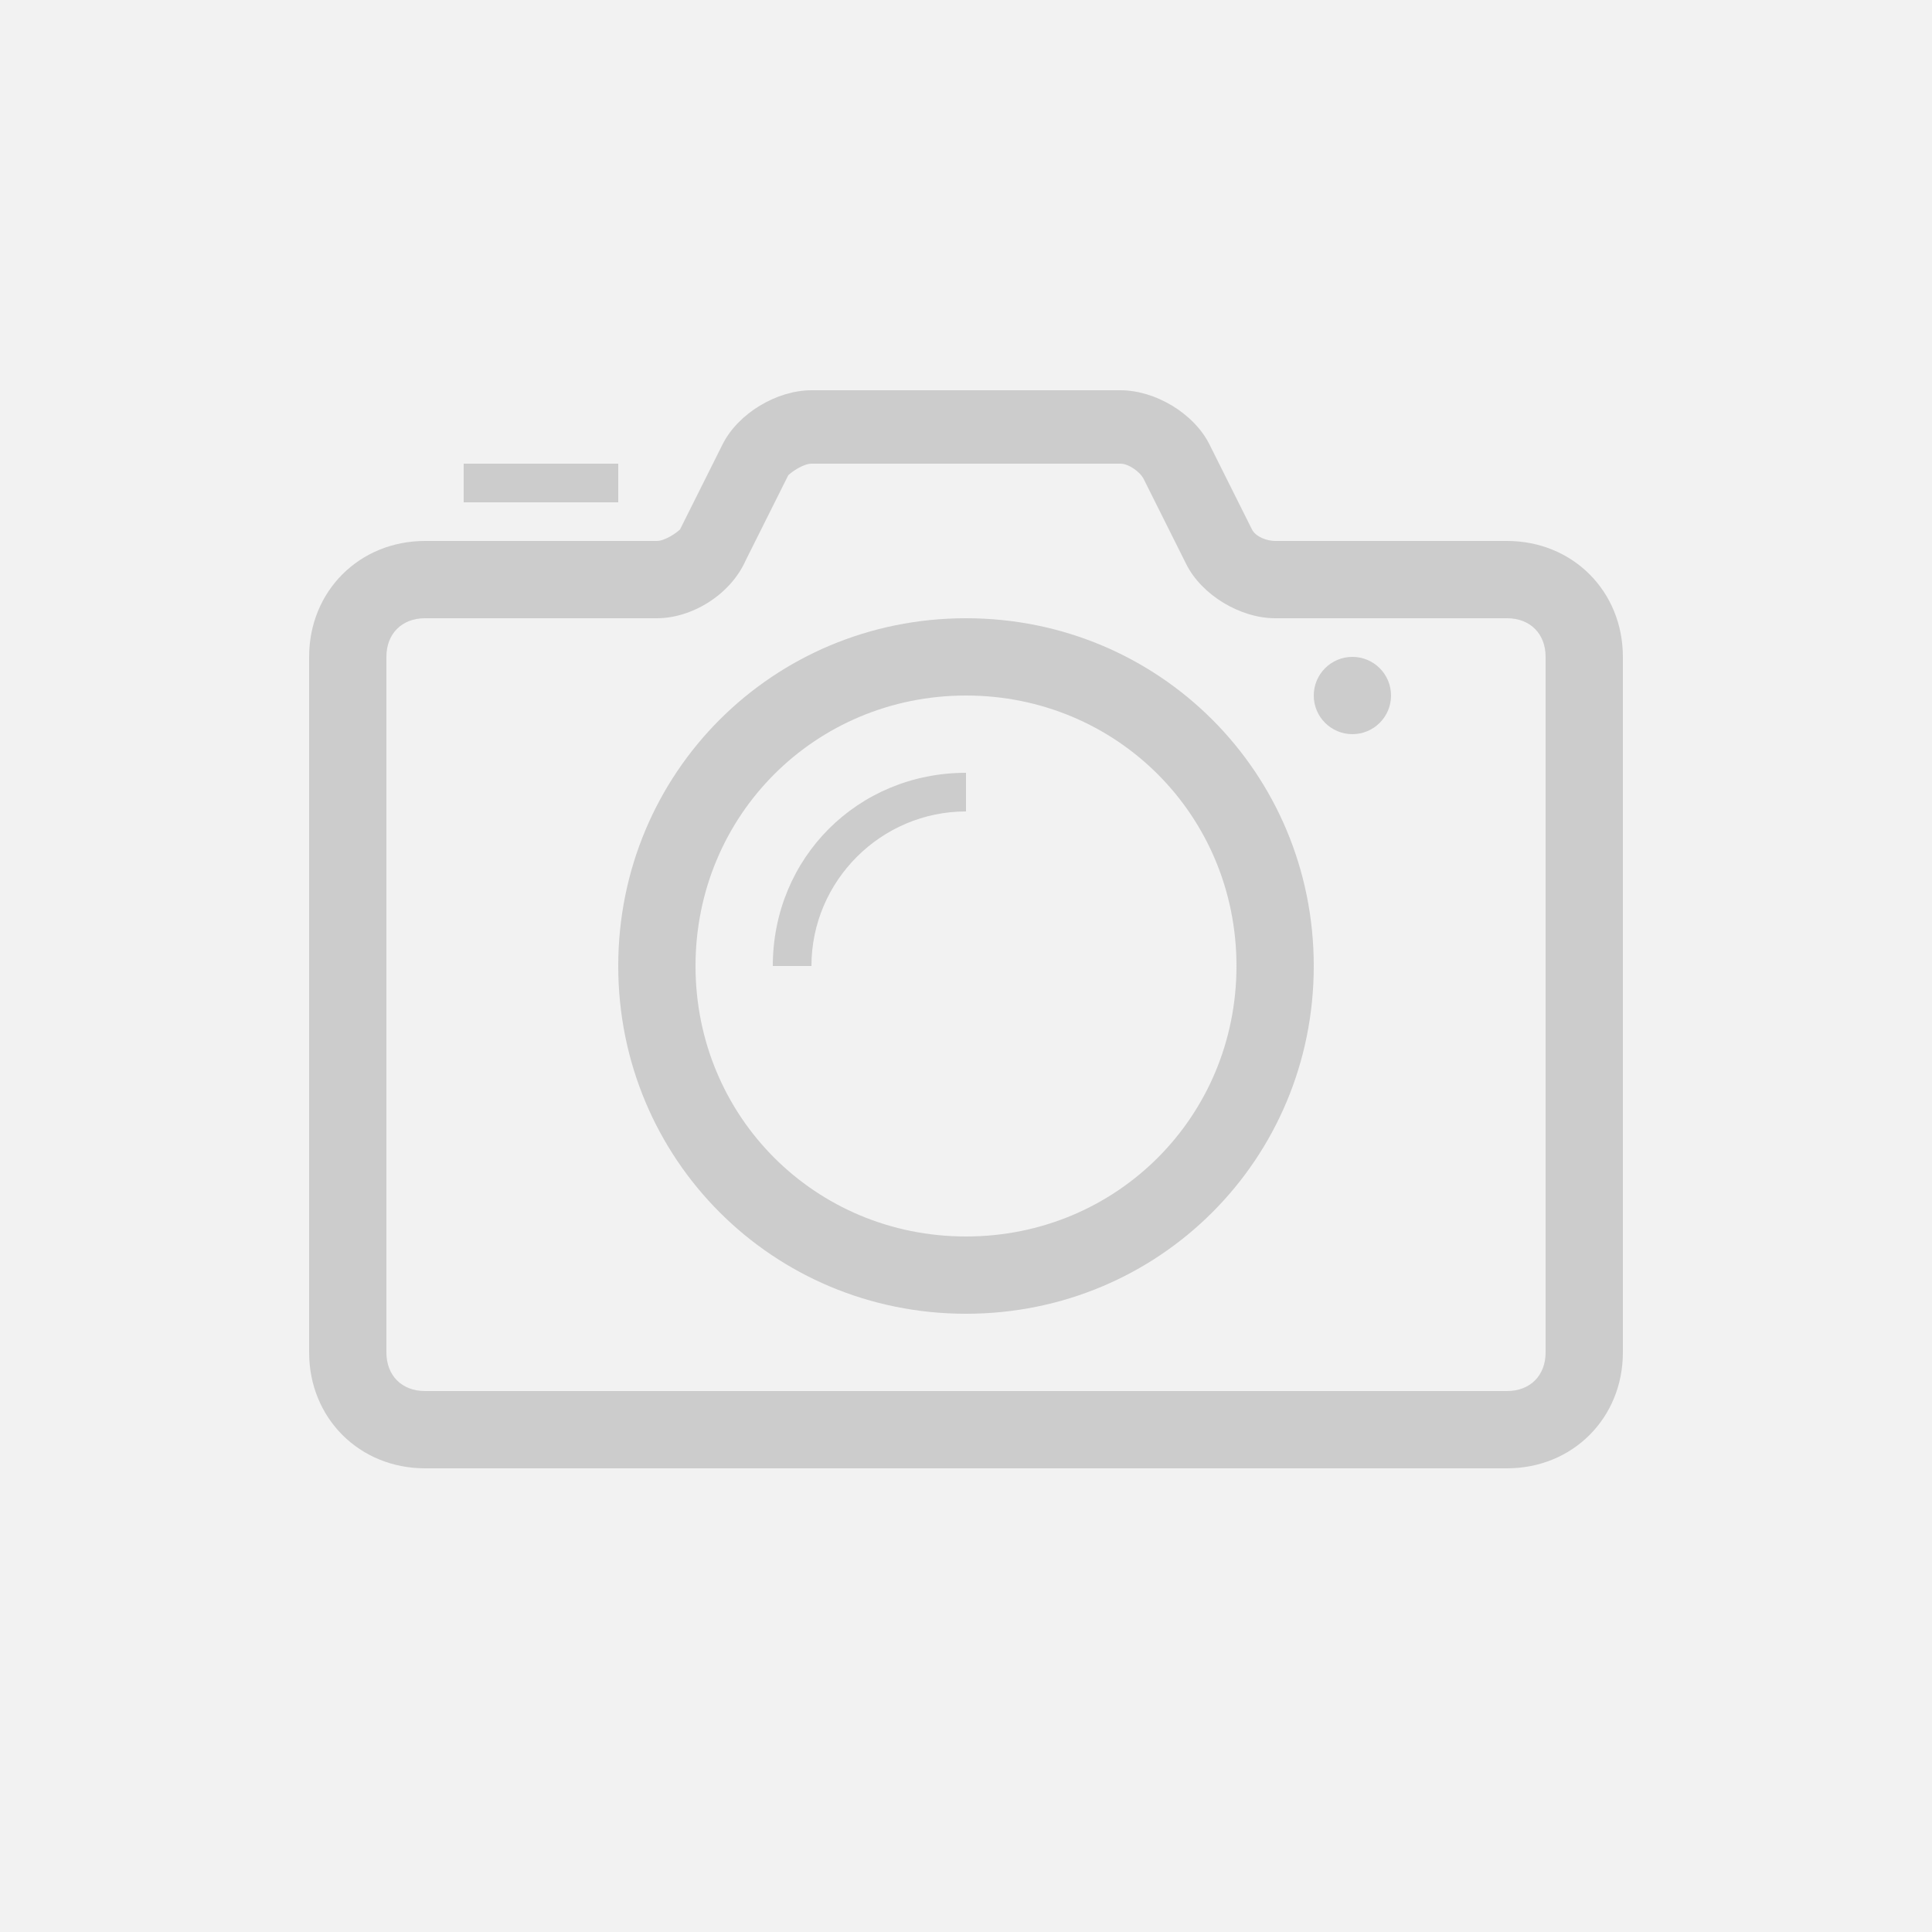
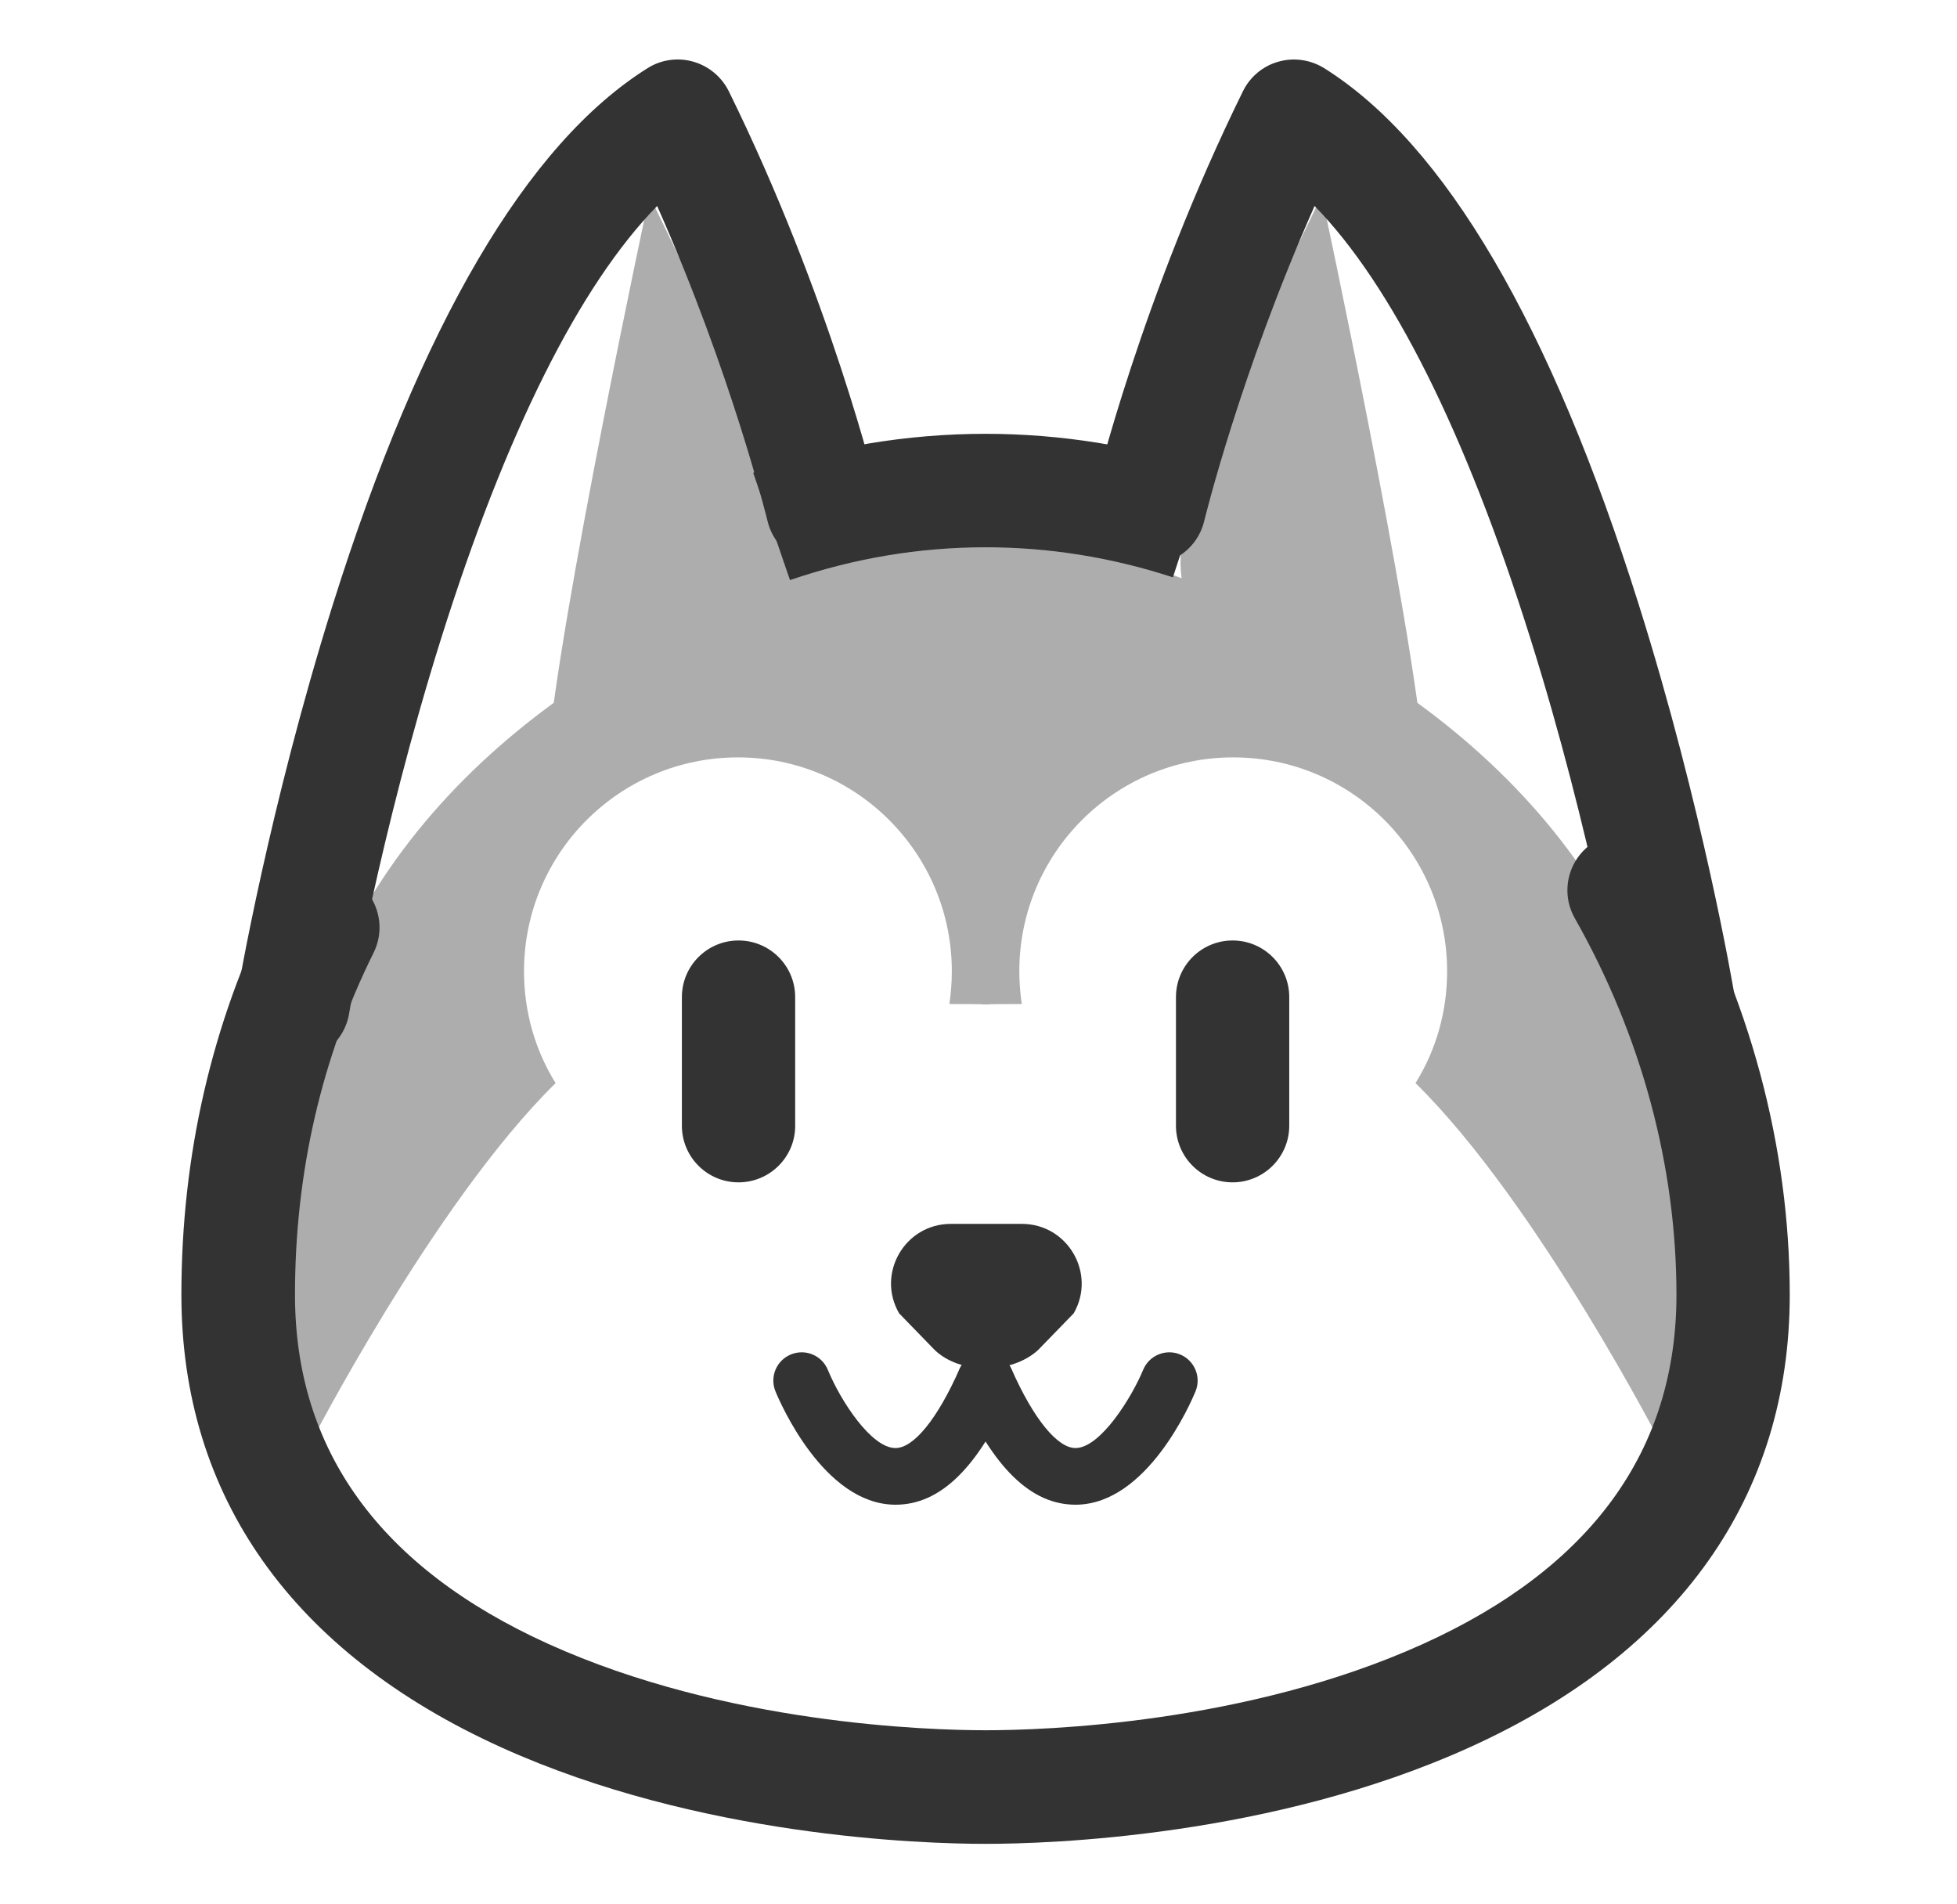
- <svg xmlns="http://www.w3.org/2000/svg" viewBox="0 0 50 50" fill="#ccc">
-   <rect width="100%" height="100%" fill="#f2f2f2" />
-   <path d="M39 38H11c-1.7 0-3-1.3-3-3V17c0-1.7 1.3-3 3-3h6c.2 0 .5-.2.6-.3l1.1-2.2c.4-.8 1.4-1.4 2.3-1.4h8c.9 0 1.9.6 2.3 1.4l1.1 2.2c.1.2.4.3.6.3h6c1.7 0 3 1.3 3 3v18c0 1.7-1.3 3-3 3zM11 16c-.6 0-1 .4-1 1v18c0 .6.4 1 1 1h28c.6 0 1-.4 1-1V17c0-.6-.4-1-1-1h-6c-.9 0-1.9-.6-2.3-1.4l-1.1-2.2c-.1-.2-.4-.4-.6-.4h-8c-.2 0-.5.2-.6.3l-1.1 2.2c-.4.9-1.4 1.5-2.3 1.5h-6z" />
-   <path d="M25 34c-5 0-9-4-9-9s4-9 9-9 9 4 9 9-4 9-9 9zm0-16c-3.9 0-7 3.1-7 7s3.1 7 7 7 7-3.1 7-7-3.1-7-7-7z" />
-   <circle cx="35" cy="18" r="1" />
-   <path d="M12 12h4v1h-4z" />
-   <path d="M25 21v-1c-2.8 0-5 2.2-5 5h1c0-2.2 1.8-4 4-4z" />
+ <svg xmlns="http://www.w3.org/2000/svg" t="1554047313205" class="icon" style="" viewBox="0 0 1053 1024" version="1.1" p-id="7561" width="154.248" height="150">
+   <defs>
+     <style type="text/css" />
+   </defs>
+   <path d="M349.401 105.235s-48.963 228.14-54.961 303.639c144.426-85.44 179.095-48.881 54.961-303.639zM711.205 105.235s48.963 228.14 54.961 303.639c-144.426-85.44-179.095-48.881-54.961-303.639zM526.442 540.402h1.725v-0.082c-0.657 0.082-1.314 0.082-1.725 0.082z" fill="#ADADAD" p-id="7562" />
+   <path d="M281.953 522.575c0-63.587 51.51-115.097 115.097-115.097 63.587 0 115.097 51.51 115.097 115.097 0 5.997-0.493 11.83-1.314 17.581 6.162 0 18.485 0.082 21.442 0.164l0.246-258.783S64 348.903 165.623 779.14c0 0 67.448-131.692 133.335-196.429-10.844-17.417-17.006-38.037-17.006-60.136zM534.246 540.402h-1.725v-0.082c0.657 0.082 1.232 0.082 1.725 0.082z" fill="#ADADAD" p-id="7563" />
+   <path d="M778.653 522.575c0-63.587-51.51-115.097-115.097-115.097-63.587 0-115.097 51.51-115.097 115.097 0 5.997 0.493 11.83 1.314 17.581-6.162 0-18.485 0.082-21.442 0.164l-0.246-258.783s468.521 67.366 366.897 497.604c0 0-67.448-131.692-133.335-196.429 10.844-17.417 17.006-38.037 17.006-60.136z" fill="#ADADAD" p-id="7564" />
+   <path d="M530.303 992c-34.258 0-154.12-3.779-260.427-51.839C157.162 889.144 97.6 804.937 97.6 696.576c0-75.006 16.349-146.069 48.717-211.134 7.476-15.116 25.796-21.278 40.912-13.802 15.116 7.476 21.278 25.796 13.802 40.912-28.096 56.604-42.309 118.465-42.309 184.024 0 83.714 45.924 146.973 136.375 187.885 95.134 43.048 204.151 46.417 235.288 46.417 31.136 0 140.154-3.368 235.288-46.417 90.533-40.995 136.375-104.171 136.375-187.885 0-69.338-18.895-139.414-54.714-202.59-8.298-14.705-3.122-33.272 11.501-41.57 14.705-8.298 33.272-3.122 41.57 11.501 40.912 72.377 62.601 152.805 62.601 232.659 0 108.278-59.561 192.486-172.276 243.503-106.224 48.142-226.169 51.921-260.427 51.921zM425.064 312.098L405.265 254.344c40.584-13.884 82.646-20.949 125.038-20.949 40.502 0 80.757 6.49 119.78 19.224l-18.977 58c-32.861-10.762-66.709-16.184-100.802-16.184-35.572 0-70.981 5.915-105.239 17.663z" fill="#333333" p-id="7565" />
+   <path d="M157.737 570.963c-1.725 0-3.368-0.164-5.094-0.411-16.595-2.793-27.85-18.567-25.057-35.162 0.657-4.026 17.17-100.72 51.428-209.902C226.499 174.491 283.514 77.303 348.497 36.637c7.312-4.601 16.266-5.833 24.564-3.45 8.298 2.382 15.198 8.133 19.06 15.856 54.468 110.661 79.278 212.778 80.264 217.05 3.943 16.431-6.162 32.861-22.592 36.805-16.431 3.943-32.861-6.162-36.805-22.592-0.246-0.904-19.224-79.032-59.397-169.483-41.734 42.638-81.496 122.08-116.329 232.987-33.026 105.156-49.292 200.701-49.456 201.687-2.547 14.87-15.445 25.468-30.068 25.468zM903.115 570.963c-14.623 0-27.521-10.516-30.068-25.468-0.246-1.232-16.595-97.27-49.703-202.344-34.751-110.579-74.431-189.775-116.001-232.33-40.255 90.697-59.151 168.579-59.397 169.483-3.943 16.431-20.374 26.536-36.805 22.592-16.431-3.943-26.536-20.374-22.592-36.805 0.986-4.272 25.796-106.389 80.264-217.05 3.779-7.722 10.762-13.555 19.06-15.856 8.298-2.382 17.252-1.068 24.564 3.45 64.901 40.666 121.916 137.854 169.4 288.852 34.34 109.182 50.771 205.794 51.428 209.902 2.793 16.595-8.38 32.368-25.057 35.162-1.643 0.246-3.368 0.411-5.094 0.411zM549.855 658.457h-38.284c-24.728 0-40.173 26.782-27.768 48.142l19.142 19.717c13.72 13.145 41.241 13.145 55.618 0l19.142-19.717c12.323-21.36-3.122-48.142-27.85-48.142zM397.378 636.111c-16.841 0-30.479-13.637-30.479-30.479v-69.173c0-16.841 13.637-30.479 30.479-30.479s30.479 13.637 30.479 30.479v69.173c0.082 16.759-13.637 30.479-30.479 30.479zM663.227 636.111c-16.841 0-30.479-13.637-30.479-30.479v-69.173c0-16.841 13.637-30.479 30.479-30.479s30.479 13.637 30.479 30.479v69.173c0 16.759-13.637 30.479-30.479 30.479z" fill="#333333" p-id="7566" />
+   <path d="M481.914 809.537h-0.575c-38.119-0.493-61.533-54.796-64.08-60.958-3.204-7.805 0.493-16.677 8.298-19.881 7.805-3.204 16.677 0.493 19.881 8.298 6.983 16.924 23.414 41.98 36.312 42.063h0.082c9.858 0 22.674-15.856 34.422-42.473 3.368-7.722 12.405-11.173 20.128-7.805s11.173 12.405 7.805 20.128c-17.909 40.748-38.284 60.629-62.272 60.629z" fill="#333333" p-id="7567" />
+   <path d="M578.691 809.537c-23.907 0-44.281-19.799-62.354-60.629-3.368-7.722 0.082-16.677 7.805-20.128 7.722-3.368 16.677 0.082 20.128 7.805 11.748 26.618 24.646 42.473 34.422 42.473h0.082c13.473-0.164 30.315-27.521 36.312-42.063 3.204-7.805 12.159-11.501 19.881-8.298 7.805 3.204 11.501 12.159 8.298 19.881-2.547 6.162-25.961 60.465-64.08 60.958h-0.493z" fill="#333333" p-id="7568" />
</svg>
